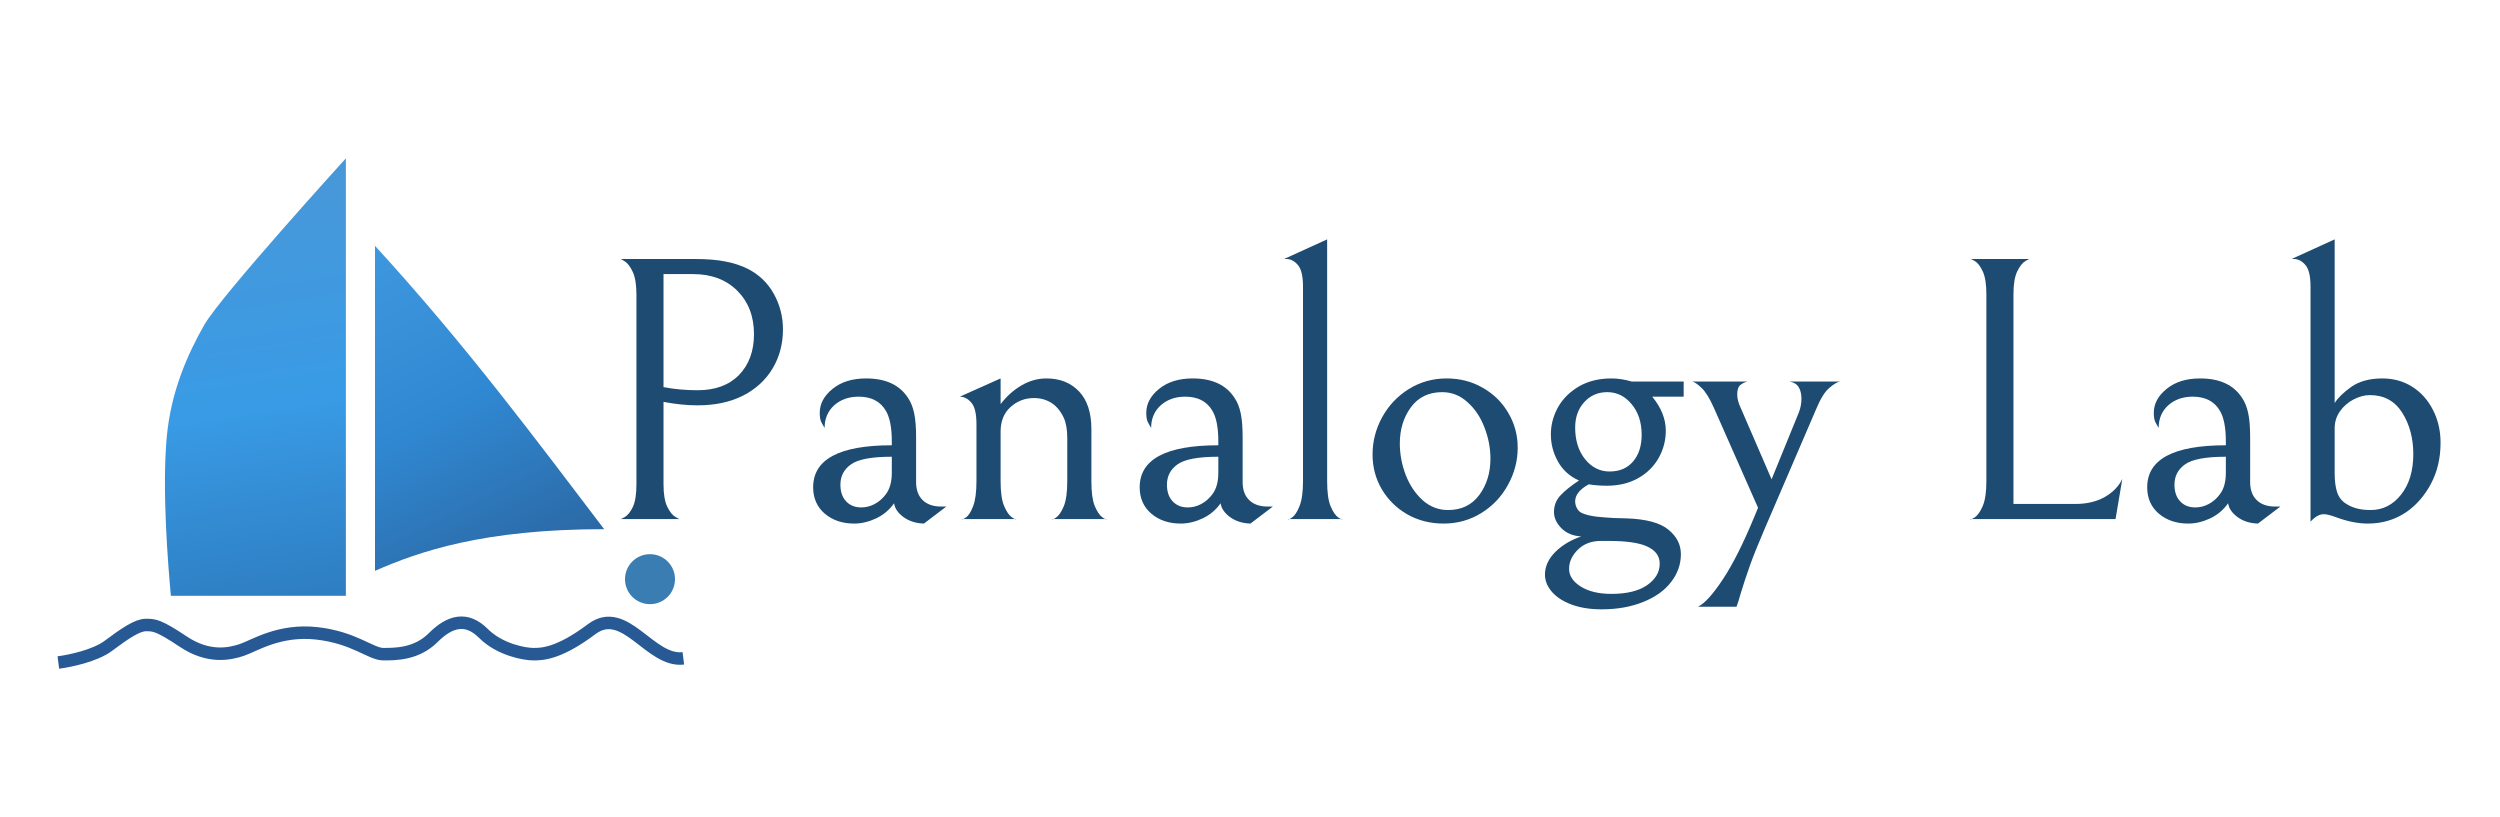
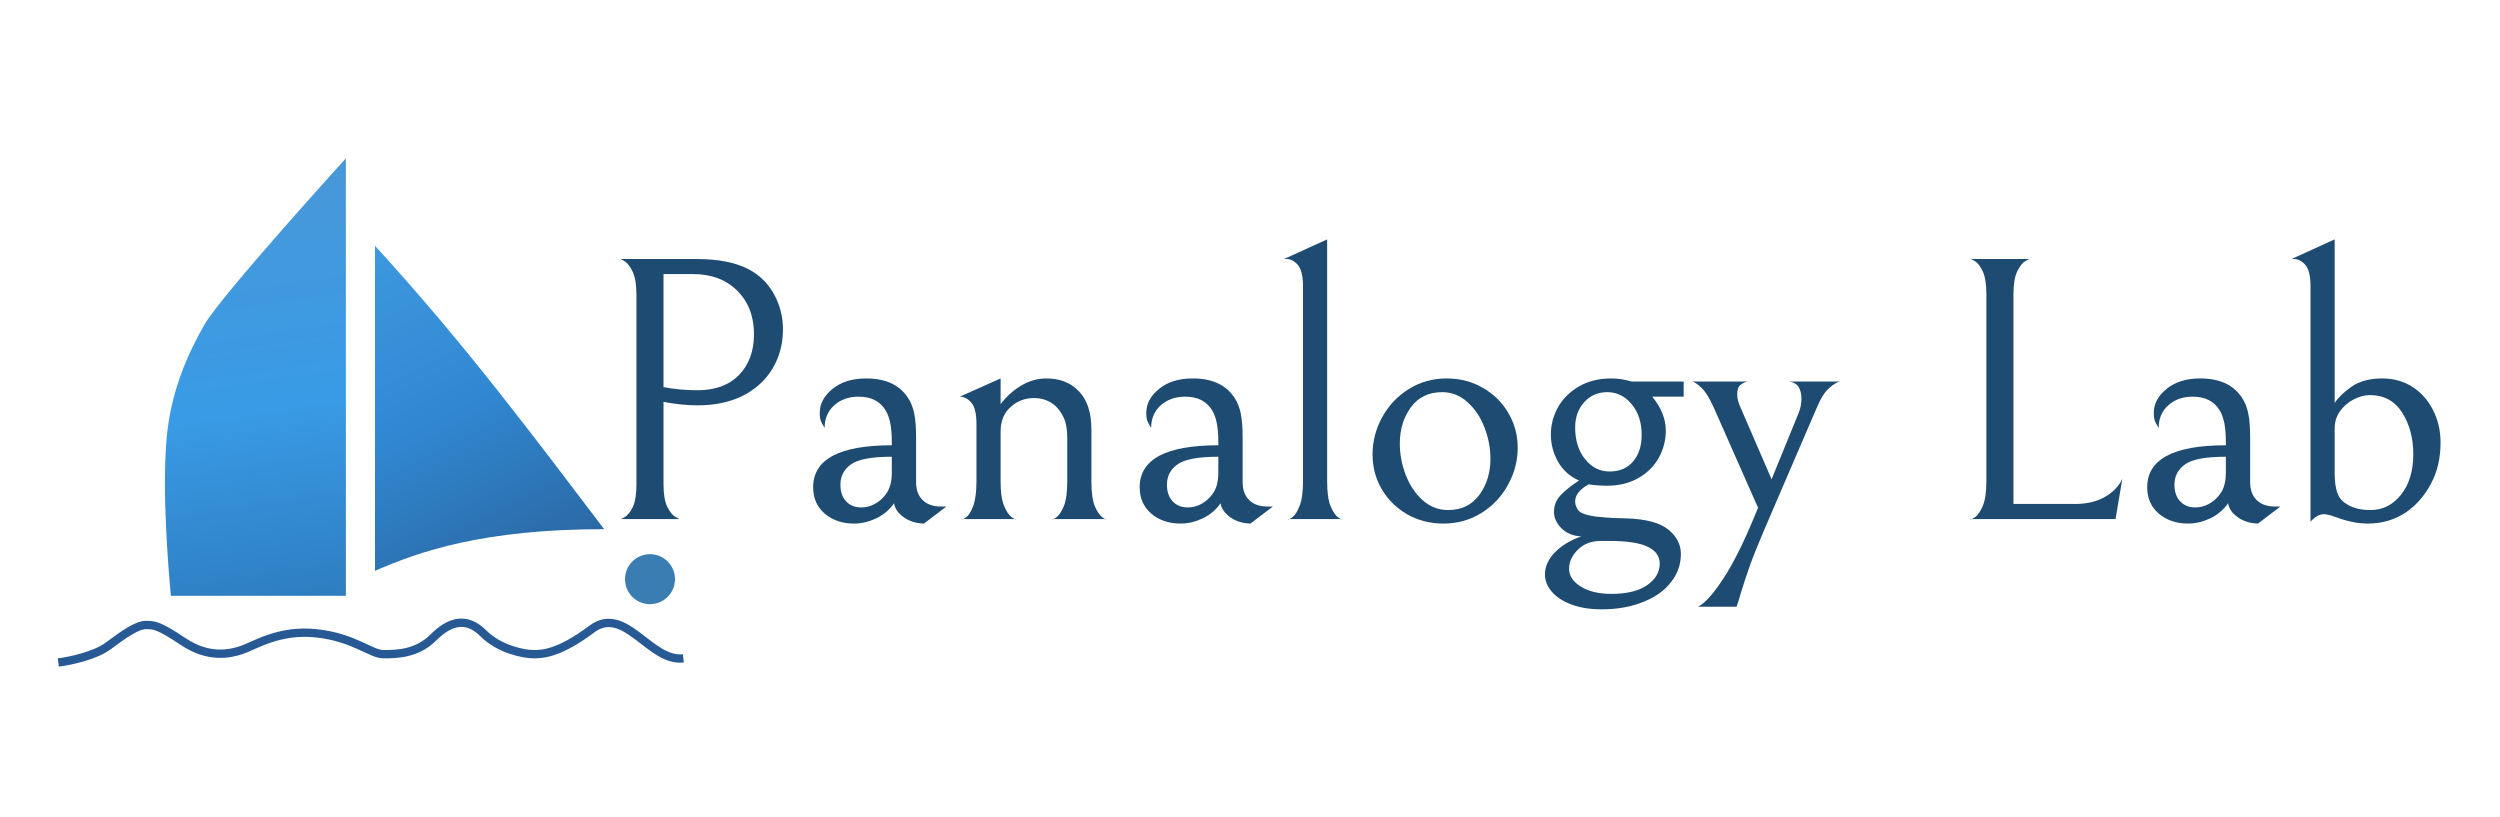
<svg xmlns="http://www.w3.org/2000/svg" width="300" height="98" viewBox="0 0 300 98" fill="none">
  <path d="M93.956 39.516C93.956 41.266 93.539 42.839 92.706 44.225C91.883 45.6 90.706 46.683 89.164 47.475C87.622 48.256 85.799 48.641 83.706 48.641C82.44 48.641 81.081 48.506 79.622 48.225V58.121C79.622 59.303 79.773 60.204 80.081 60.829C80.383 61.444 80.716 61.85 81.081 62.058C81.44 62.266 81.622 62.339 81.622 62.287H74.414C74.414 62.339 74.591 62.266 74.956 62.058C75.315 61.85 75.643 61.449 75.935 60.85C76.227 60.24 76.372 59.329 76.372 58.121V35.391C76.372 34.183 76.227 33.266 75.935 32.641C75.643 32.006 75.315 31.574 74.956 31.35C74.591 31.115 74.414 31.027 74.414 31.079H83.31C84.852 31.079 86.112 31.183 87.102 31.391C88.102 31.589 88.982 31.881 89.747 32.266C91.107 32.964 92.148 33.969 92.872 35.287C93.591 36.594 93.956 38.006 93.956 39.516ZM90.477 40.1C90.477 37.964 89.81 36.225 88.477 34.891C87.143 33.558 85.372 32.891 83.164 32.891H79.622V46.454C80.924 46.704 82.289 46.829 83.706 46.829C85.831 46.829 87.487 46.219 88.685 44.996C89.878 43.761 90.477 42.131 90.477 40.1Z" fill="#1D4B72" />
  <path d="M110.87 62.829C109.911 62.797 109.099 62.542 108.432 62.058C107.766 61.574 107.38 61.016 107.286 60.391C106.745 61.172 106.026 61.777 105.141 62.204C104.25 62.62 103.37 62.829 102.495 62.829C101.089 62.829 99.917 62.433 98.974 61.641C98.042 60.839 97.578 59.782 97.578 58.475C97.578 55.115 100.724 53.433 107.016 53.433V52.954C107.016 51.287 106.771 50.058 106.286 49.266C105.63 48.157 104.547 47.6 103.036 47.6C101.854 47.6 100.875 47.949 100.099 48.641C99.333 49.339 98.953 50.24 98.953 51.35C98.771 51.058 98.625 50.797 98.516 50.558C98.417 50.308 98.37 49.969 98.37 49.537C98.37 48.454 98.88 47.495 99.912 46.662C100.937 45.829 102.276 45.412 103.932 45.412C106.292 45.412 107.974 46.199 108.974 47.766C109.307 48.256 109.547 48.865 109.703 49.6C109.854 50.324 109.932 51.277 109.932 52.454V57.85C109.932 58.782 110.193 59.506 110.724 60.016C111.25 60.532 111.995 60.787 112.953 60.787H113.557L110.87 62.829ZM107.016 54.808C104.599 54.808 102.964 55.115 102.12 55.725C101.271 56.324 100.849 57.136 100.849 58.162C100.849 59.011 101.078 59.678 101.536 60.162C101.995 60.652 102.599 60.891 103.349 60.891C103.917 60.891 104.458 60.756 104.974 60.475C105.484 60.199 105.922 59.818 106.286 59.329C106.771 58.704 107.016 57.844 107.016 56.745V54.808Z" fill="#1D4B72" />
  <path d="M120.072 48.495C120.78 47.568 121.603 46.824 122.551 46.266C123.509 45.699 124.514 45.412 125.572 45.412C127.197 45.412 128.499 45.933 129.488 46.975C130.473 48.016 130.967 49.527 130.967 51.495V57.787C130.967 59.068 131.098 60.037 131.363 60.704C131.639 61.37 131.947 61.829 132.28 62.079C132.613 62.313 132.78 62.381 132.78 62.287H126.259C126.259 62.381 126.415 62.318 126.738 62.1C127.072 61.865 127.374 61.412 127.655 60.745C127.931 60.079 128.072 59.079 128.072 57.745V52.579C128.072 51.553 127.931 50.74 127.655 50.141C127.374 49.532 127.014 49.032 126.572 48.641C125.874 48.058 125.04 47.766 124.072 47.766C122.988 47.766 122.051 48.131 121.259 48.85C120.467 49.558 120.072 50.547 120.072 51.808V57.745C120.072 59.053 120.207 60.037 120.488 60.704C120.764 61.37 121.077 61.829 121.426 62.079C121.77 62.313 121.947 62.381 121.947 62.287H115.405C115.405 62.381 115.572 62.318 115.905 62.1C116.238 61.865 116.53 61.407 116.78 60.725C117.04 60.047 117.176 59.053 117.176 57.745V50.912C117.176 49.636 116.967 48.766 116.551 48.308C116.145 47.839 115.686 47.6 115.176 47.6L120.072 45.412V48.495Z" fill="#1D4B72" />
  <path d="M150.053 62.829C149.095 62.797 148.283 62.542 147.616 62.058C146.949 61.574 146.564 61.016 146.47 60.391C145.928 61.172 145.21 61.777 144.324 62.204C143.434 62.62 142.553 62.829 141.678 62.829C140.272 62.829 139.1 62.433 138.158 61.641C137.225 60.839 136.762 59.782 136.762 58.475C136.762 55.115 139.908 53.433 146.199 53.433V52.954C146.199 51.287 145.954 50.058 145.47 49.266C144.814 48.157 143.73 47.6 142.22 47.6C141.038 47.6 140.059 47.949 139.283 48.641C138.517 49.339 138.137 50.24 138.137 51.35C137.954 51.058 137.809 50.797 137.699 50.558C137.6 50.308 137.553 49.969 137.553 49.537C137.553 48.454 138.064 47.495 139.095 46.662C140.121 45.829 141.46 45.412 143.116 45.412C145.475 45.412 147.158 46.199 148.158 47.766C148.491 48.256 148.73 48.865 148.887 49.6C149.038 50.324 149.116 51.277 149.116 52.454V57.85C149.116 58.782 149.376 59.506 149.908 60.016C150.434 60.532 151.178 60.787 152.137 60.787H152.741L150.053 62.829ZM146.199 54.808C143.783 54.808 142.147 55.115 141.303 55.725C140.454 56.324 140.033 57.136 140.033 58.162C140.033 59.011 140.262 59.678 140.72 60.162C141.178 60.652 141.783 60.891 142.533 60.891C143.1 60.891 143.642 60.756 144.158 60.475C144.668 60.199 145.105 59.818 145.47 59.329C145.954 58.704 146.199 57.844 146.199 56.745V54.808Z" fill="#1D4B72" />
  <path d="M156.361 34.391C156.361 33.131 156.152 32.261 155.736 31.787C155.329 31.318 154.871 31.079 154.361 31.079H154.09L159.257 28.725V57.745C159.257 59.079 159.392 60.079 159.673 60.745C159.949 61.412 160.257 61.865 160.59 62.1C160.923 62.318 161.09 62.381 161.09 62.287H154.548C154.548 62.381 154.715 62.318 155.048 62.1C155.382 61.865 155.678 61.407 155.944 60.725C156.22 60.047 156.361 59.053 156.361 57.745V34.391Z" fill="#1D4B72" />
  <path d="M164.707 54.537C164.707 52.969 165.087 51.485 165.853 50.079C166.629 48.662 167.697 47.532 169.061 46.683C170.421 45.839 171.936 45.412 173.603 45.412C175.197 45.412 176.645 45.787 177.936 46.537C179.238 47.277 180.259 48.282 180.999 49.558C181.749 50.824 182.124 52.214 182.124 53.725C182.124 55.297 181.733 56.782 180.957 58.183C180.191 59.589 179.129 60.714 177.77 61.558C176.405 62.402 174.895 62.829 173.228 62.829C171.629 62.829 170.176 62.459 168.874 61.725C167.582 60.975 166.561 59.969 165.811 58.704C165.072 57.443 164.707 56.053 164.707 54.537ZM178.853 55.037C178.853 53.761 178.608 52.506 178.124 51.266C177.65 50.032 176.967 49.027 176.082 48.245C175.207 47.454 174.197 47.058 173.061 47.058C171.447 47.058 170.197 47.662 169.311 48.87C168.421 50.079 167.978 51.532 167.978 53.225C167.978 54.49 168.212 55.745 168.686 56.995C169.171 58.235 169.853 59.245 170.728 60.037C171.613 60.818 172.629 61.204 173.77 61.204C175.379 61.204 176.629 60.6 177.52 59.391C178.405 58.183 178.853 56.735 178.853 55.037Z" fill="#1D4B72" />
  <path d="M202.04 45.787V47.6H198.27C199.353 48.922 199.895 50.282 199.895 51.683C199.895 52.85 199.608 53.943 199.04 54.954C198.467 55.969 197.645 56.782 196.561 57.391C195.488 57.99 194.249 58.287 192.832 58.287C192.092 58.287 191.363 58.235 190.645 58.12C189.561 58.719 189.02 59.402 189.02 60.162C189.02 60.454 189.092 60.74 189.249 61.016C189.4 61.297 189.624 61.49 189.915 61.6C190.342 61.782 190.895 61.912 191.561 61.995C192.228 62.068 192.921 62.12 193.645 62.162C194.363 62.193 194.879 62.204 195.186 62.204C197.546 62.287 199.217 62.735 200.207 63.558C201.207 64.376 201.707 65.355 201.707 66.495C201.707 67.714 201.316 68.829 200.54 69.829C199.775 70.839 198.665 71.641 197.207 72.225C195.759 72.818 194.087 73.12 192.186 73.12C190.796 73.12 189.587 72.922 188.561 72.537C187.53 72.147 186.749 71.631 186.207 70.995C185.665 70.355 185.395 69.672 185.395 68.954C185.395 67.98 185.801 67.079 186.624 66.245C187.457 65.422 188.499 64.797 189.749 64.37C188.749 64.313 187.947 63.98 187.353 63.37C186.77 62.772 186.478 62.131 186.478 61.433C186.478 60.672 186.733 60.011 187.249 59.454C187.759 58.902 188.504 58.303 189.478 57.662C188.379 57.178 187.54 56.422 186.957 55.391C186.384 54.365 186.103 53.277 186.103 52.12C186.103 51.011 186.379 49.943 186.936 48.912C187.504 47.886 188.337 47.047 189.436 46.391C190.546 45.74 191.858 45.412 193.374 45.412C194.15 45.412 194.962 45.537 195.811 45.787H202.04ZM192.874 47.058C191.749 47.058 190.822 47.464 190.103 48.266C189.379 49.058 189.02 50.074 189.02 51.308C189.02 52.85 189.415 54.115 190.207 55.1C191.009 56.089 191.988 56.579 193.145 56.579C194.353 56.579 195.296 56.178 195.978 55.37C196.655 54.568 196.999 53.506 196.999 52.183C196.999 50.672 196.592 49.443 195.79 48.495C194.999 47.537 194.025 47.058 192.874 47.058ZM192.103 64.912C190.978 64.912 190.061 65.256 189.353 65.954C188.645 66.647 188.29 67.417 188.29 68.266C188.29 69.084 188.749 69.787 189.665 70.37C190.592 70.964 191.832 71.266 193.374 71.266C195.217 71.266 196.645 70.917 197.645 70.225C198.655 69.527 199.165 68.667 199.165 67.641C199.165 66.735 198.676 66.058 197.707 65.6C196.749 65.141 195.197 64.912 193.061 64.912H192.103Z" fill="#1D4B72" />
  <path d="M210.966 60.933L205.654 48.912C205.138 47.761 204.643 46.969 204.174 46.537C203.716 46.094 203.346 45.844 203.07 45.787H209.695C209.414 45.844 209.138 45.975 208.862 46.183C208.596 46.391 208.466 46.777 208.466 47.329C208.466 47.844 208.617 48.412 208.924 49.037L212.591 57.516L215.862 49.495C216.07 48.954 216.174 48.402 216.174 47.829C216.174 47.277 216.06 46.818 215.841 46.454C215.617 46.094 215.247 45.87 214.737 45.787H220.799C220.466 45.844 220.034 46.1 219.508 46.558C218.977 47.006 218.456 47.844 217.945 49.079L211.779 63.412C210.956 65.329 210.352 66.834 209.966 67.933C209.576 69.027 209.201 70.167 208.841 71.35C208.685 71.933 208.534 72.417 208.383 72.808H203.758C204.56 72.417 205.56 71.313 206.758 69.495C207.951 67.688 209.185 65.235 210.466 62.141L210.966 60.933Z" fill="#1D4B72" />
  <path d="M238.365 35.308C238.365 34.099 238.219 33.183 237.927 32.558C237.635 31.933 237.307 31.516 236.948 31.308C236.583 31.099 236.406 31.027 236.406 31.079H243.615C243.615 31.027 243.432 31.099 243.073 31.308C242.708 31.516 242.375 31.933 242.073 32.558C241.766 33.183 241.615 34.099 241.615 35.308V60.474H249.052C250.411 60.474 251.583 60.199 252.573 59.641C253.557 59.074 254.26 58.349 254.677 57.474L253.865 62.287H236.406C236.406 62.381 236.583 62.318 236.948 62.099C237.307 61.865 237.635 61.407 237.927 60.724C238.219 60.047 238.365 59.053 238.365 57.745V35.308Z" fill="#1D4B72" />
  <path d="M270.956 62.829C269.997 62.797 269.185 62.542 268.518 62.058C267.852 61.574 267.466 61.016 267.372 60.391C266.831 61.172 266.112 61.777 265.227 62.204C264.336 62.62 263.456 62.829 262.581 62.829C261.174 62.829 260.003 62.433 259.06 61.641C258.128 60.839 257.664 59.782 257.664 58.475C257.664 55.115 260.81 53.433 267.102 53.433V52.954C267.102 51.287 266.857 50.058 266.372 49.266C265.716 48.157 264.633 47.6 263.122 47.6C261.94 47.6 260.961 47.949 260.185 48.641C259.419 49.339 259.039 50.24 259.039 51.35C258.857 51.058 258.711 50.797 258.602 50.558C258.503 50.308 258.456 49.969 258.456 49.537C258.456 48.454 258.966 47.495 259.997 46.662C261.023 45.829 262.362 45.412 264.018 45.412C266.378 45.412 268.06 46.199 269.06 47.766C269.393 48.256 269.633 48.865 269.789 49.6C269.94 50.324 270.018 51.277 270.018 52.454V57.85C270.018 58.782 270.279 59.506 270.81 60.016C271.336 60.532 272.081 60.787 273.039 60.787H273.643L270.956 62.829ZM267.102 54.808C264.685 54.808 263.049 55.115 262.206 55.725C261.357 56.324 260.935 57.136 260.935 58.162C260.935 59.011 261.164 59.678 261.622 60.162C262.081 60.652 262.685 60.891 263.435 60.891C264.003 60.891 264.544 60.756 265.06 60.475C265.57 60.199 266.008 59.818 266.372 59.329C266.857 58.704 267.102 57.844 267.102 56.745V54.808Z" fill="#1D4B72" />
  <path d="M277.263 34.391C277.263 33.131 277.055 32.261 276.638 31.787C276.232 31.318 275.773 31.079 275.263 31.079H274.992L280.159 28.725V48.37C280.534 47.761 281.19 47.115 282.138 46.433C283.096 45.756 284.346 45.412 285.888 45.412C287.221 45.412 288.414 45.745 289.471 46.412C290.523 47.079 291.352 48.006 291.951 49.183C292.56 50.365 292.867 51.678 292.867 53.12C292.867 54.969 292.482 56.61 291.721 58.037C290.971 59.454 289.992 60.589 288.784 61.433C287.419 62.36 285.878 62.829 284.159 62.829C282.951 62.829 281.664 62.568 280.305 62.058C279.664 61.824 279.18 61.704 278.846 61.704C278.331 61.704 277.805 62.006 277.263 62.6V34.391ZM280.159 56.745C280.159 57.719 280.263 58.511 280.471 59.12C280.69 59.719 281.06 60.172 281.576 60.475C282.326 60.964 283.289 61.204 284.471 61.204C285.93 61.204 287.143 60.594 288.117 59.37C289.102 58.136 289.596 56.511 289.596 54.495C289.596 52.579 289.148 50.922 288.263 49.516C287.372 48.115 286.081 47.412 284.388 47.412C283.747 47.412 283.096 47.589 282.43 47.933C281.763 48.282 281.211 48.761 280.784 49.37C280.367 49.969 280.159 50.652 280.159 51.412V56.745Z" fill="#1D4B72" />
-   <path d="M7 79.5C8.333 79.333 11.4 78.7 13 77.5C15 76 16.5 75 17.5 75C18.5 75 19 75 22 77C25 79 27.5 78.5 29 78C30.5 77.5 33.5 75.5 38 76C42.5 76.5 44.5 78.5 46 78.5C47.5 78.5 50 78.5 52 76.5C54 74.5 56 74 58 76C60 78 63 78.5 64 78.5C65 78.5 67 78.5 71 75.5C75 72.5 78 79.5 82 79" stroke="#275A95" stroke-width="1.5" />
-   <path d="M24.505 39C26.5 35.5 41.505 19 41.505 19V71.5H20.505C20.172 67.833 19.43 58.887 20.005 52.5C20.5 47 22.51 42.5 24.505 39Z" fill="url(#paint0_linear_3_170)" />
-   <path d="M45 68.5V29.5C56 41.5 64.5 53 72.5 63.5C58 63.5 50.333 66.167 45 68.5Z" fill="url(#paint1_linear_3_170)" />
+   <path d="M7 79.5C8.333 79.333 11.4 78.7 13 77.5C15 76 16.5 75 17.5 75C18.5 75 19 75 22 77C25 79 27.5 78.5 29 78C30.5 77.5 33.5 75.5 38 76C42.5 76.5 44.5 78.5 46 78.5C47.5 78.5 50 78.5 52 76.5C54 74.5 56 74 58 76C60 78 63 78.5 64 78.5C65 78.5 67 78.5 71 75.5C75 72.5 78 79.5 82 79" stroke="#275A95" />
+   <path d="M24.505 39C26.5 35.5 41.505 19 41.505 19V71.5H20.505C20.172 67.833 19.43 58.887 20.005 52.5C20.5 47 22.51 42.5 24.505 39Z" fill="url(#paint0_linear_4_251)" />
+   <path d="M45 68.5V29.5C56 41.5 64.5 53 72.5 63.5C58 63.5 50.333 66.167 45 68.5Z" fill="url(#paint1_linear_4_251)" />
  <path d="M78 72.5C79.657 72.5 81 71.157 81 69.5C81 67.843 79.657 66.5 78 66.5C76.343 66.5 75 67.843 75 69.5C75 71.157 76.343 72.5 78 72.5Z" fill="#397DB3" />
  <defs>
-     <linearGradient id="paint0_linear_3_170" x1="33" y1="16.5" x2="42" y2="75" gradientUnits="userSpaceOnUse">
+     <linearGradient id="paint0_linear_4_251" x1="33" y1="16.5" x2="42" y2="75" gradientUnits="userSpaceOnUse">
      <stop stop-color="#4A97D6" />
      <stop offset="0.531" stop-color="#399BE6" />
      <stop offset="1" stop-color="#2C79BB" />
    </linearGradient>
-     <linearGradient id="paint1_linear_3_170" x1="45" y1="28" x2="65.5" y2="69" gradientUnits="userSpaceOnUse">
+     <linearGradient id="paint1_linear_4_251" x1="45" y1="28" x2="65.5" y2="69" gradientUnits="userSpaceOnUse">
      <stop stop-color="#3F99DF" />
      <stop offset="0.5" stop-color="#3088D2" />
      <stop offset="1" stop-color="#2B66A1" />
    </linearGradient>
  </defs>
</svg>
